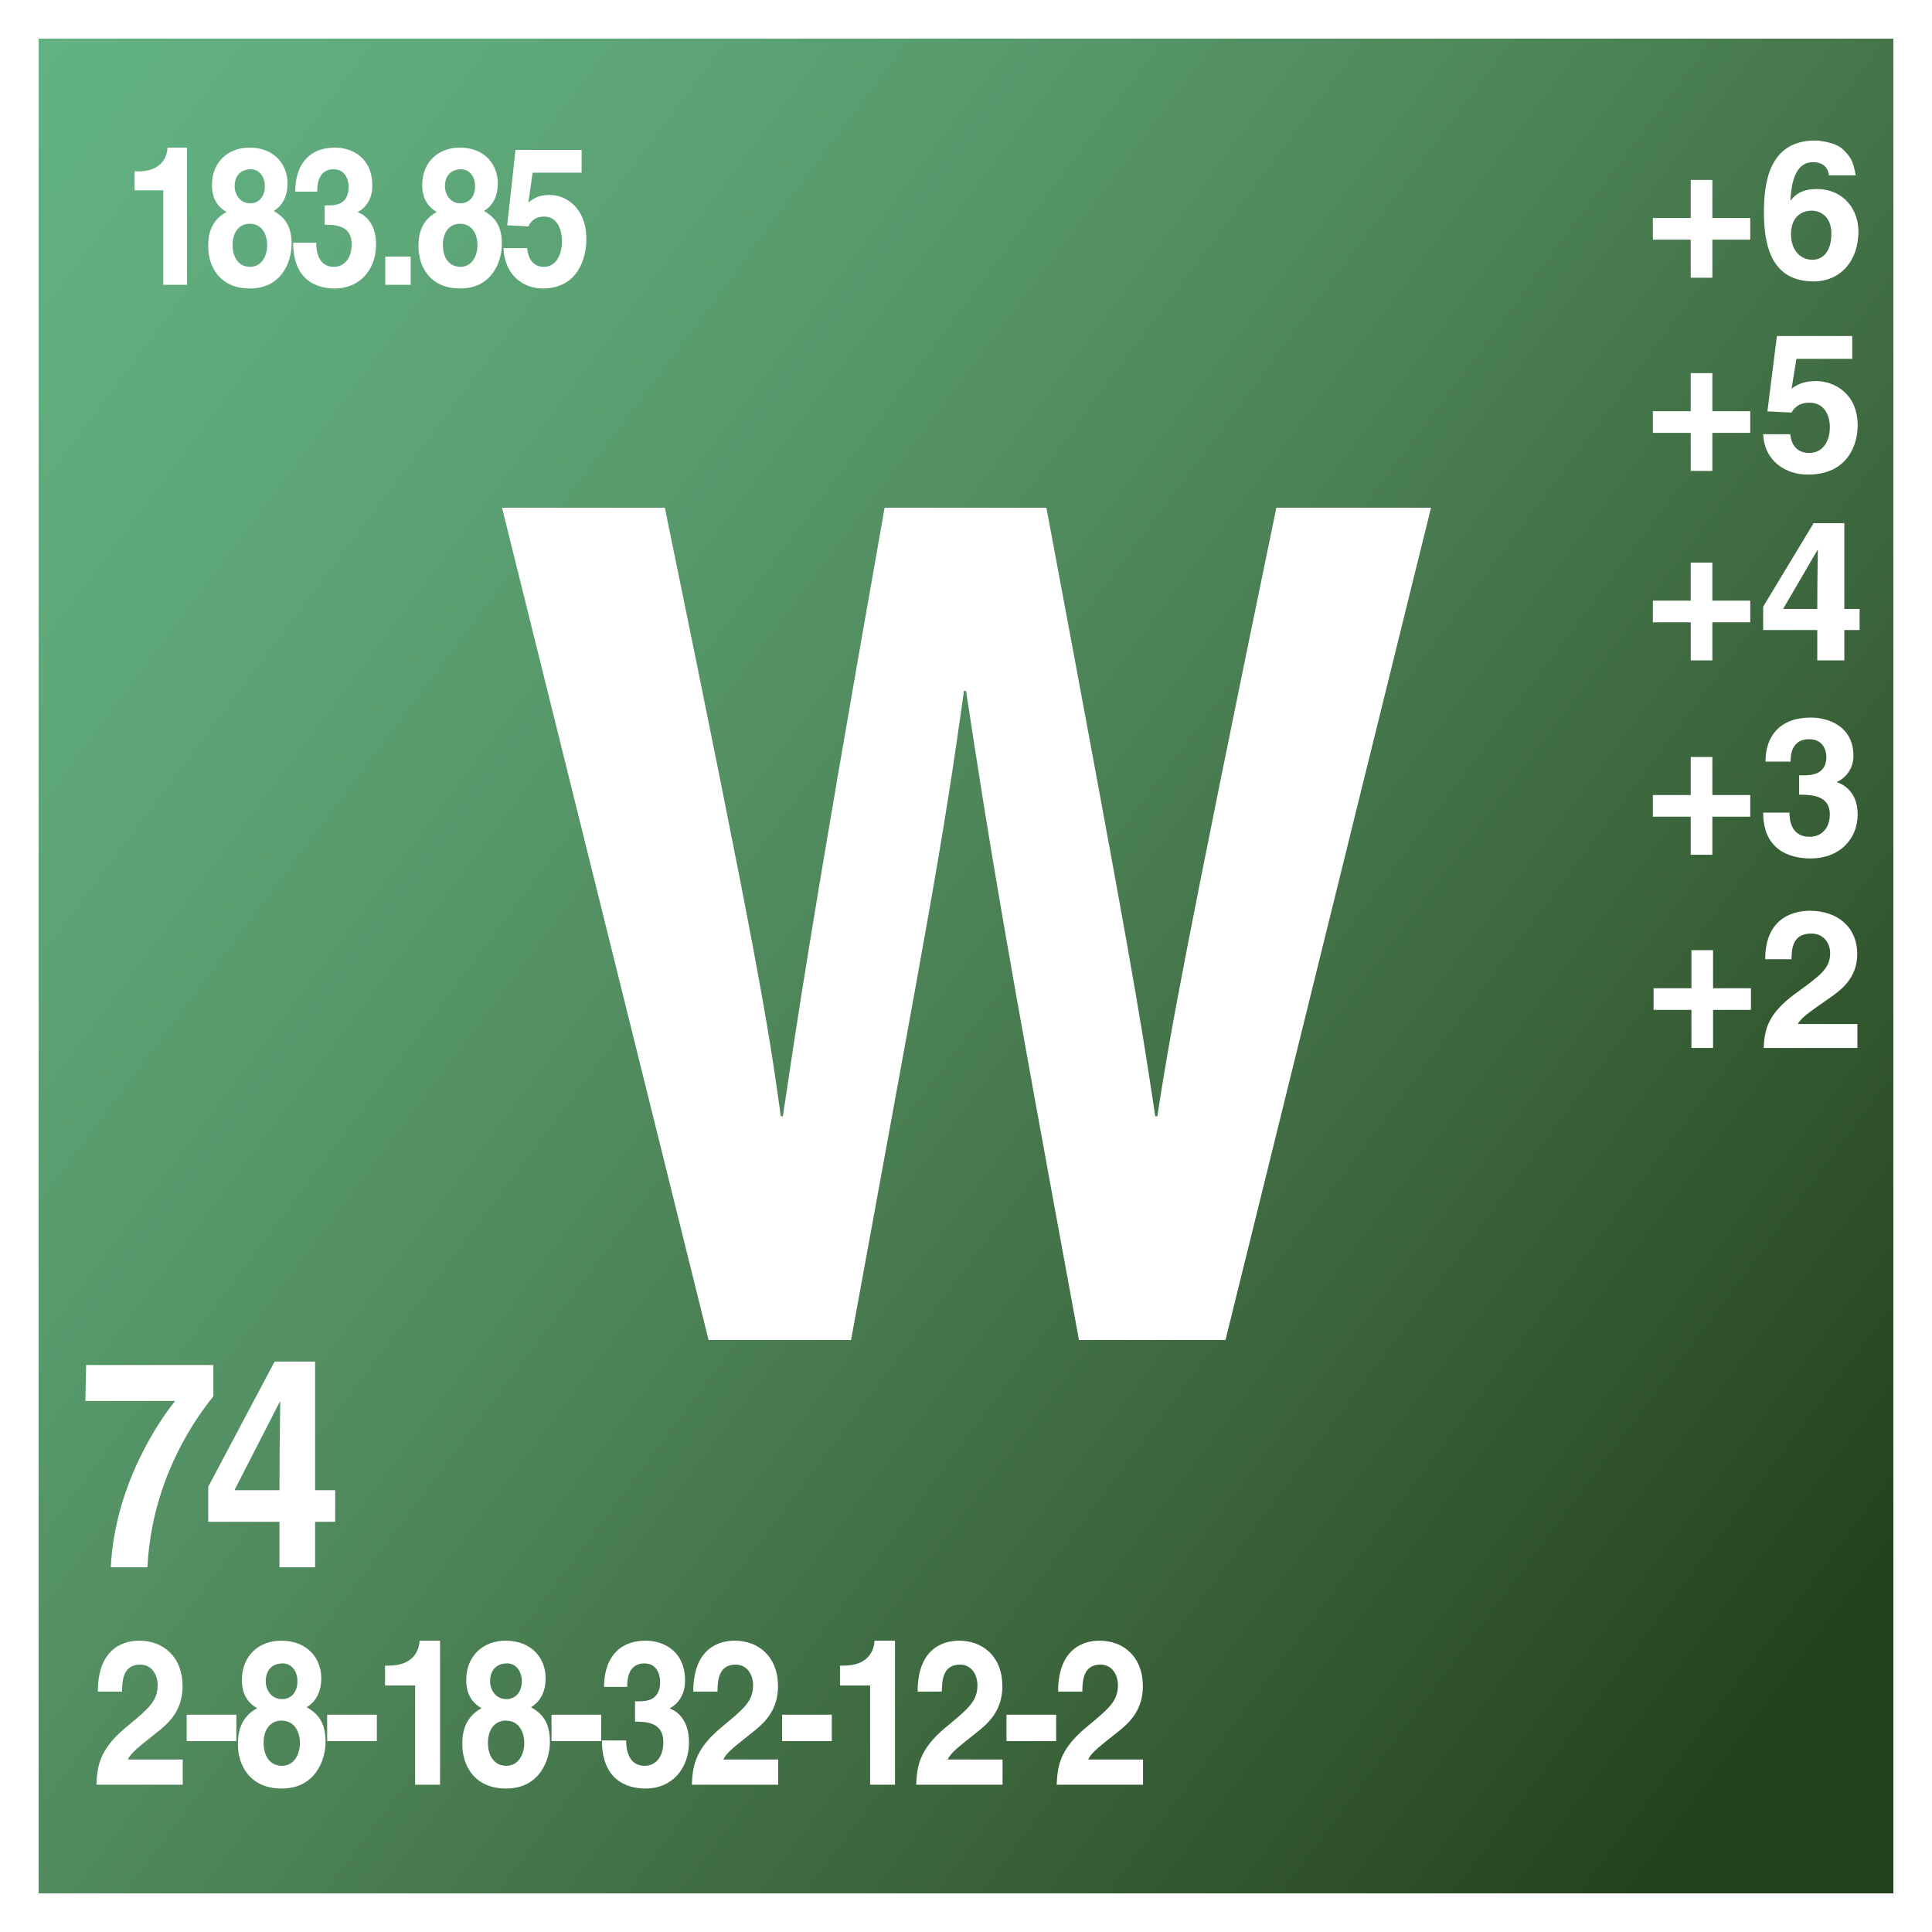
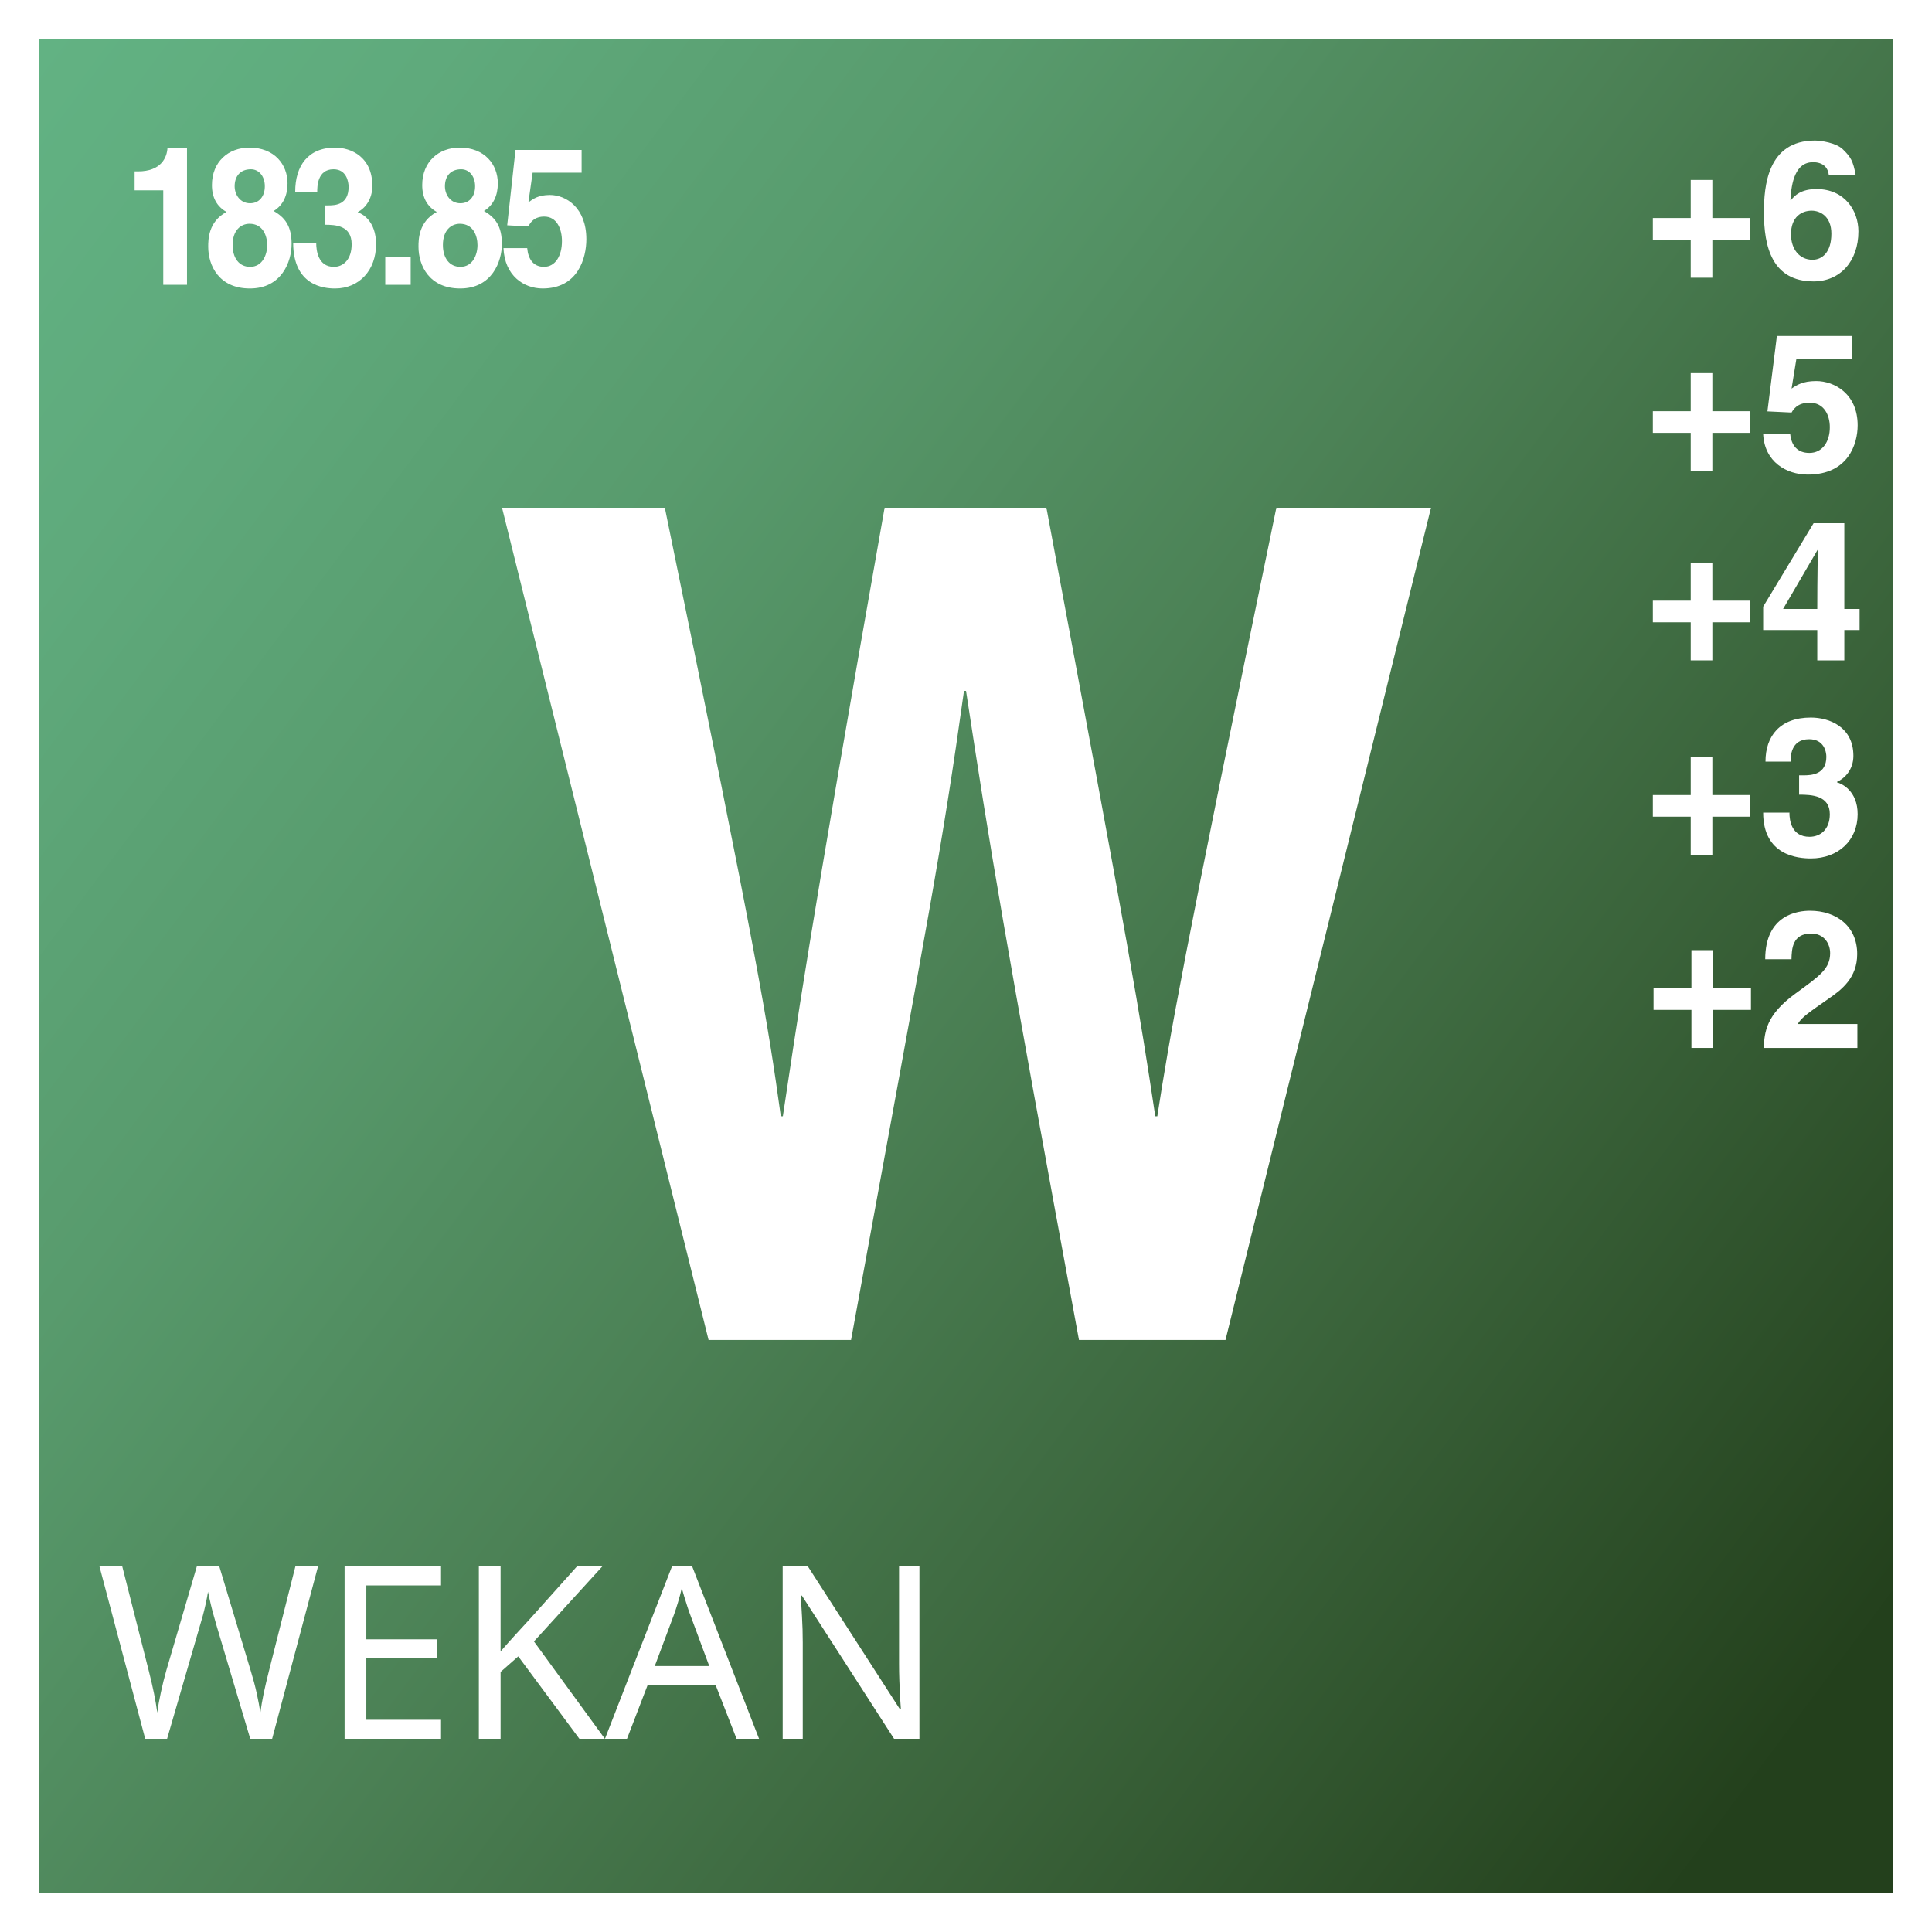
<svg xmlns="http://www.w3.org/2000/svg" version="1.1" x="0px" y="0px" width="200px" height="200px" viewBox="0 0 200 200" enable-background="new 0 0 200 200" xml:space="preserve">
  <g id="Arriere-Plan">
    <rect fill="#FFFFFF" width="200" height="200" />
  </g>
  <g id="Fond">
    <linearGradient id="SVGID_1_" gradientUnits="userSpaceOnUse" x1="-7.222" y1="19.677" x2="193.159" y2="169.789">
      <stop offset="0" style="stop-color:#62B283" />
      <stop offset="0.135" style="stop-color:#5FAA7C" />
      <stop offset="0.317" style="stop-color:#589B6D" />
      <stop offset="0.524" style="stop-color:#4C8256" />
      <stop offset="0.752" style="stop-color:#3A633A" />
      <stop offset="0.993" style="stop-color:#24411D" />
      <stop offset="1" style="stop-color:#23401C" />
    </linearGradient>
    <rect x="4" y="4" fill="url(#SVGID_1_)" width="192" height="192" />
  </g>
  <g id="Texte">
    <g>
      <path fill="#FFFFFF" d="M51.97,52.559h16.853c9.691,47.158,10.639,53.157,12.008,62.997h0.211    c1.369-8.999,2.528-17.759,10.533-62.997h16.748c8.848,47.278,9.586,51.838,11.27,62.997h0.211    c1.266-8.159,2.529-15.599,12.324-62.997h16.01l-21.275,86.156h-15.168c-7.795-42.238-9.164-50.638-11.692-67.197h-0.21    c-2.317,16.56-3.582,22.799-11.692,67.197H73.352L51.97,52.559z" />
    </g>
    <g>
      <path fill="#FFFFFF" d="M175.023,18.628h2.24v3.941h3.922v2.24h-3.922v3.941h-2.24v-3.941h-3.92v-2.24h3.92V18.628z" />
      <path fill="#FFFFFF" d="M189.324,18.148c-0.08-0.8-0.6-1.36-1.641-1.36c-1.82,0-2.24,2.08-2.34,3.921l0.04,0.04    c0.38-0.52,1.08-1.18,2.661-1.18c2.939,0,4.34,2.261,4.34,4.381c0,3.101-1.9,5.181-4.641,5.181c-4.301,0-5.141-3.601-5.141-7.141    c0-2.701,0.359-7.442,5.281-7.442c0.58,0,2.199,0.22,2.9,0.92c0.779,0.76,1.061,1.18,1.32,2.681H189.324z M187.544,21.809    c-1.06,0-2.14,0.66-2.14,2.44c0,1.541,0.879,2.641,2.22,2.641c1.021,0,1.96-0.78,1.96-2.701    C189.584,22.389,188.424,21.809,187.544,21.809z" />
    </g>
    <g>
      <path fill="#FFFFFF" d="M175.023,38.628h2.24v3.941h3.922v2.24h-3.922v3.941h-2.24v-3.941h-3.92v-2.24h3.92V38.628z" />
      <path fill="#FFFFFF" d="M185.464,40.228c0.521-0.36,1.16-0.78,2.54-0.78c1.9,0,4.301,1.32,4.301,4.581    c0,1.94-0.98,5.101-5.16,5.101c-2.221,0-4.481-1.32-4.621-4.181h2.801c0.119,1.16,0.74,1.94,1.98,1.94    c1.34,0,2.119-1.14,2.119-2.661c0-1.26-0.6-2.541-2.08-2.541c-0.38,0-1.34,0.02-1.88,1.02l-2.501-0.12l0.98-7.802h7.802v2.36    h-5.781L185.464,40.228z" />
    </g>
    <g>
      <path fill="#FFFFFF" d="M175.023,58.239h2.24v3.941h3.922v2.24h-3.922v3.941h-2.24V64.42h-3.92v-2.24h3.92V58.239z" />
      <path fill="#FFFFFF" d="M192.506,65.221h-1.581v3.141h-2.801v-3.141h-5.601V62.8l5.221-8.642h3.181v8.882h1.581V65.221z     M188.124,63.04c0-3.44,0.06-5.661,0.06-6.101h-0.039l-3.561,6.101H188.124z" />
    </g>
    <g>
-       <path fill="#FFFFFF" d="M22.085,144.547c-1.791,2.22-6.374,8.52-6.821,17.699h-3.792c0.395-8.52,5.083-15.3,6.663-17.22H8.838    l0.079-3.72h13.168V144.547z" />
-       <path fill="#FFFFFF" d="M34.699,157.536h-2.081v4.71h-3.687v-4.71h-7.375v-3.63l6.874-12.959h4.188v13.319h2.081V157.536z     M28.931,154.267c0-5.16,0.079-8.49,0.079-9.149h-0.053l-4.688,9.149H28.931z" />
-     </g>
-     <g>
      <path fill="#FFFFFF" d="M175.023,78.362h2.24v3.941h3.922v2.24h-3.922v3.941h-2.24v-3.941h-3.92v-2.24h3.92V78.362z" />
      <path fill="#FFFFFF" d="M186.244,80.263h0.439c0.84,0,2.381-0.08,2.381-1.92c0-0.52-0.24-1.82-1.78-1.82    c-1.921,0-1.921,1.82-1.921,2.32h-2.6c0-2.661,1.5-4.561,4.7-4.561c1.9,0,4.401,0.96,4.401,3.961c0,1.44-0.9,2.34-1.701,2.701    v0.04c0.5,0.14,2.141,0.88,2.141,3.301c0,2.68-1.98,4.581-4.841,4.581c-1.34,0-4.94-0.3-4.94-4.741h2.74l-0.02,0.02    c0,0.76,0.199,2.48,2.08,2.48c1.12,0,2.1-0.76,2.1-2.34c0-1.94-1.88-2.021-3.18-2.021V80.263z" />
    </g>
    <g>
      <path fill="#FFFFFF" d="M175.096,98.362h2.24v3.94h3.922v2.24h-3.922v3.941h-2.24v-3.941h-3.92v-2.24h3.92V98.362z" />
      <path fill="#FFFFFF" d="M182.735,99.302c0-4.621,3.381-5.021,4.642-5.021c2.72,0,4.881,1.601,4.881,4.481    c0,2.441-1.58,3.681-2.961,4.621c-1.881,1.32-2.861,1.961-3.181,2.621h6.161v2.48h-9.702c0.101-1.66,0.22-3.4,3.301-5.641    c2.561-1.861,3.581-2.581,3.581-4.182c0-0.94-0.601-2.021-1.961-2.021c-1.96,0-2.02,1.621-2.04,2.661H182.735z" />
    </g>
    <g>
	</g>
    <g>
      <path fill="#FFFFFF" d="M13.935,17.741h0.351c2.369,0,3.001-1.4,3.054-2.46h2.018v14.203H16.9v-9.782h-2.965V17.741z" />
      <path fill="#FFFFFF" d="M25.871,29.864c-3.211,0-4.317-2.38-4.317-4.321c0-0.72,0-2.601,1.895-3.601    c-0.982-0.56-1.509-1.46-1.509-2.781c0-2.42,1.702-3.881,3.878-3.881c2.58,0,3.948,1.74,3.948,3.701    c0,1.22-0.439,2.261-1.439,2.861c1.193,0.68,1.86,1.58,1.86,3.421C30.187,27.063,29.169,29.864,25.871,29.864z M25.835,23.163    c-0.895,0-1.755,0.66-1.755,2.2c0,1.36,0.685,2.261,1.808,2.261c1.281,0,1.772-1.26,1.772-2.241    C27.66,24.383,27.204,23.163,25.835,23.163z M27.415,19.282c0-1.08-0.649-1.76-1.439-1.76c-1.105,0-1.685,0.72-1.685,1.76    c0,0.84,0.544,1.76,1.597,1.76C26.853,21.042,27.415,20.302,27.415,19.282z" />
      <path fill="#FFFFFF" d="M33.613,21.262h0.386c0.737,0,2.088-0.08,2.088-1.92c0-0.52-0.21-1.82-1.562-1.82    c-1.685,0-1.685,1.82-1.685,2.32H30.56c0-2.661,1.316-4.561,4.124-4.561c1.667,0,3.86,0.96,3.86,3.961    c0,1.44-0.79,2.34-1.492,2.701v0.04c0.439,0.14,1.878,0.88,1.878,3.301c0,2.68-1.737,4.581-4.247,4.581    c-1.176,0-4.334-0.3-4.334-4.741h2.404l-0.018,0.02c0,0.76,0.175,2.48,1.825,2.48c0.983,0,1.843-0.76,1.843-2.34    c0-1.94-1.649-2.021-2.79-2.021V21.262z" />
      <path fill="#FFFFFF" d="M42.514,29.484h-2.632v-2.92h2.632V29.484z" />
      <path fill="#FFFFFF" d="M47.639,29.864c-3.211,0-4.317-2.38-4.317-4.321c0-0.72,0-2.601,1.895-3.601    c-0.982-0.56-1.509-1.46-1.509-2.781c0-2.42,1.702-3.881,3.878-3.881c2.58,0,3.948,1.74,3.948,3.701    c0,1.22-0.439,2.261-1.439,2.861c1.193,0.68,1.86,1.58,1.86,3.421C51.956,27.063,50.938,29.864,47.639,29.864z M47.604,23.163    c-0.895,0-1.755,0.66-1.755,2.2c0,1.36,0.685,2.261,1.808,2.261c1.281,0,1.772-1.26,1.772-2.241    C49.429,24.383,48.973,23.163,47.604,23.163z M49.183,19.282c0-1.08-0.649-1.76-1.439-1.76c-1.105,0-1.685,0.72-1.685,1.76    c0,0.84,0.544,1.76,1.597,1.76C48.622,21.042,49.183,20.302,49.183,19.282z" />
      <path fill="#FFFFFF" d="M54.697,20.962c0.456-0.36,1.018-0.78,2.229-0.78c1.667,0,3.773,1.32,3.773,4.581    c0,1.94-0.86,5.101-4.527,5.101c-1.948,0-3.931-1.32-4.054-4.181h2.457c0.105,1.16,0.649,1.94,1.737,1.94    c1.176,0,1.86-1.14,1.86-2.661c0-1.26-0.526-2.541-1.825-2.541c-0.333,0-1.176,0.02-1.649,1.02l-2.193-0.12l0.86-7.802h6.843v2.36    h-5.071L54.697,20.962z" />
    </g>
    <g>
-       <path fill="#FFFFFF" d="M10.127,175.113c0-4.851,3.115-5.271,4.276-5.271c2.507,0,4.497,1.68,4.497,4.703    c0,2.562-1.456,3.863-2.728,4.851c-1.733,1.385-2.636,2.057-2.931,2.75h5.677v2.604H9.979c0.092-1.742,0.203-3.569,3.041-5.921    c2.359-1.952,3.3-2.708,3.3-4.388c0-0.987-0.553-2.121-1.807-2.121c-1.807,0-1.862,1.701-1.88,2.793H10.127z" />
-       <path fill="#FFFFFF" d="M24.468,180.236h-5.143v-2.73h5.143V180.236z" />
-       <path fill="#FFFFFF" d="M29.168,185.148c-3.374,0-4.535-2.498-4.535-4.535c0-0.756,0-2.729,1.991-3.779    c-1.032-0.588-1.585-1.532-1.585-2.918c0-2.541,1.788-4.073,4.073-4.073c2.71,0,4.147,1.827,4.147,3.884    c0,1.281-0.461,2.373-1.512,3.003c1.254,0.714,1.954,1.659,1.954,3.591C33.702,182.209,32.633,185.148,29.168,185.148z     M29.131,178.115c-0.94,0-1.843,0.693-1.843,2.31c0,1.428,0.719,2.372,1.898,2.372c1.346,0,1.862-1.322,1.862-2.352    C31.048,179.396,30.568,178.115,29.131,178.115z M30.79,174.042c0-1.134-0.682-1.848-1.512-1.848c-1.161,0-1.77,0.756-1.77,1.848    c0,0.882,0.571,1.848,1.677,1.848C30.2,175.89,30.79,175.113,30.79,174.042z" />
-       <path fill="#FFFFFF" d="M39.011,180.236h-5.143v-2.73h5.143V180.236z" />
-       <path fill="#FFFFFF" d="M39.859,172.426h0.369c2.488,0,3.152-1.471,3.207-2.583h2.12v14.907h-2.581v-10.268h-3.115V172.426z" />
-       <path fill="#FFFFFF" d="M52.394,185.148c-3.374,0-4.535-2.498-4.535-4.535c0-0.756,0-2.729,1.991-3.779    c-1.032-0.588-1.585-1.532-1.585-2.918c0-2.541,1.788-4.073,4.073-4.073c2.71,0,4.147,1.827,4.147,3.884    c0,1.281-0.461,2.373-1.512,3.003c1.254,0.714,1.954,1.659,1.954,3.591C56.928,182.209,55.858,185.148,52.394,185.148z     M52.356,178.115c-0.94,0-1.843,0.693-1.843,2.31c0,1.428,0.719,2.372,1.898,2.372c1.346,0,1.862-1.322,1.862-2.352    C54.273,179.396,53.794,178.115,52.356,178.115z M54.016,174.042c0-1.134-0.682-1.848-1.512-1.848c-1.161,0-1.77,0.756-1.77,1.848    c0,0.882,0.571,1.848,1.677,1.848C53.426,175.89,54.016,175.113,54.016,174.042z" />
-       <path fill="#FFFFFF" d="M62.236,180.236h-5.143v-2.73h5.143V180.236z" />
-       <path fill="#FFFFFF" d="M65.739,176.121h0.405c0.774,0,2.194-0.084,2.194-2.016c0-0.547-0.222-1.911-1.641-1.911    c-1.77,0-1.77,1.911-1.77,2.436h-2.396c0-2.792,1.383-4.787,4.332-4.787c1.751,0,4.055,1.008,4.055,4.157    c0,1.512-0.829,2.457-1.566,2.834v0.043c0.461,0.146,1.972,0.924,1.972,3.464c0,2.813-1.825,4.808-4.46,4.808    c-1.235,0-4.553-0.314-4.553-4.976h2.525l-0.019,0.021c0,0.799,0.185,2.604,1.917,2.604c1.032,0,1.936-0.797,1.936-2.456    c0-2.036-1.733-2.12-2.931-2.12V176.121z" />
-       <path fill="#FFFFFF" d="M71.767,175.113c0-4.851,3.115-5.271,4.276-5.271c2.507,0,4.497,1.68,4.497,4.703    c0,2.562-1.456,3.863-2.728,4.851c-1.733,1.385-2.636,2.057-2.931,2.75h5.677v2.604h-8.939c0.092-1.742,0.203-3.569,3.041-5.921    c2.359-1.952,3.3-2.708,3.3-4.388c0-0.987-0.553-2.121-1.807-2.121c-1.807,0-1.862,1.701-1.88,2.793H71.767z" />
-       <path fill="#FFFFFF" d="M86.107,180.236h-5.143v-2.73h5.143V180.236z" />
-       <path fill="#FFFFFF" d="M86.955,172.426h0.369c2.488,0,3.152-1.471,3.207-2.583h2.12v14.907h-2.58v-10.268h-3.115V172.426z" />
-       <path fill="#FFFFFF" d="M94.992,175.113c0-4.851,3.115-5.271,4.276-5.271c2.507,0,4.497,1.68,4.497,4.703    c0,2.562-1.456,3.863-2.728,4.851c-1.733,1.385-2.636,2.057-2.931,2.75h5.677v2.604h-8.939c0.092-1.742,0.203-3.569,3.041-5.921    c2.359-1.952,3.3-2.708,3.3-4.388c0-0.987-0.553-2.121-1.807-2.121c-1.807,0-1.862,1.701-1.88,2.793H94.992z" />
-       <path fill="#FFFFFF" d="M109.333,180.236h-5.143v-2.73h5.143V180.236z" />
-       <path fill="#FFFFFF" d="M109.535,175.113c0-4.851,3.115-5.271,4.276-5.271c2.507,0,4.497,1.68,4.497,4.703    c0,2.562-1.456,3.863-2.728,4.851c-1.733,1.385-2.636,2.057-2.931,2.75h5.677v2.604h-8.939c0.092-1.742,0.202-3.569,3.041-5.921    c2.359-1.952,3.3-2.708,3.3-4.388c0-0.987-0.553-2.121-1.807-2.121c-1.807,0-1.861,1.701-1.88,2.793H109.535z" />
-     </g>
-     <g>
	</g>
    <g>
	</g>
    <g>
- 	</g>
+       <text x="10" y="180" font-family="sans-serif" font-size="25px" fill="#FFFFFF">WEKAN</text>
+     </g>
    <g>
	</g>
    <g>
	</g>
    <g>
	</g>
  </g>
</svg>
